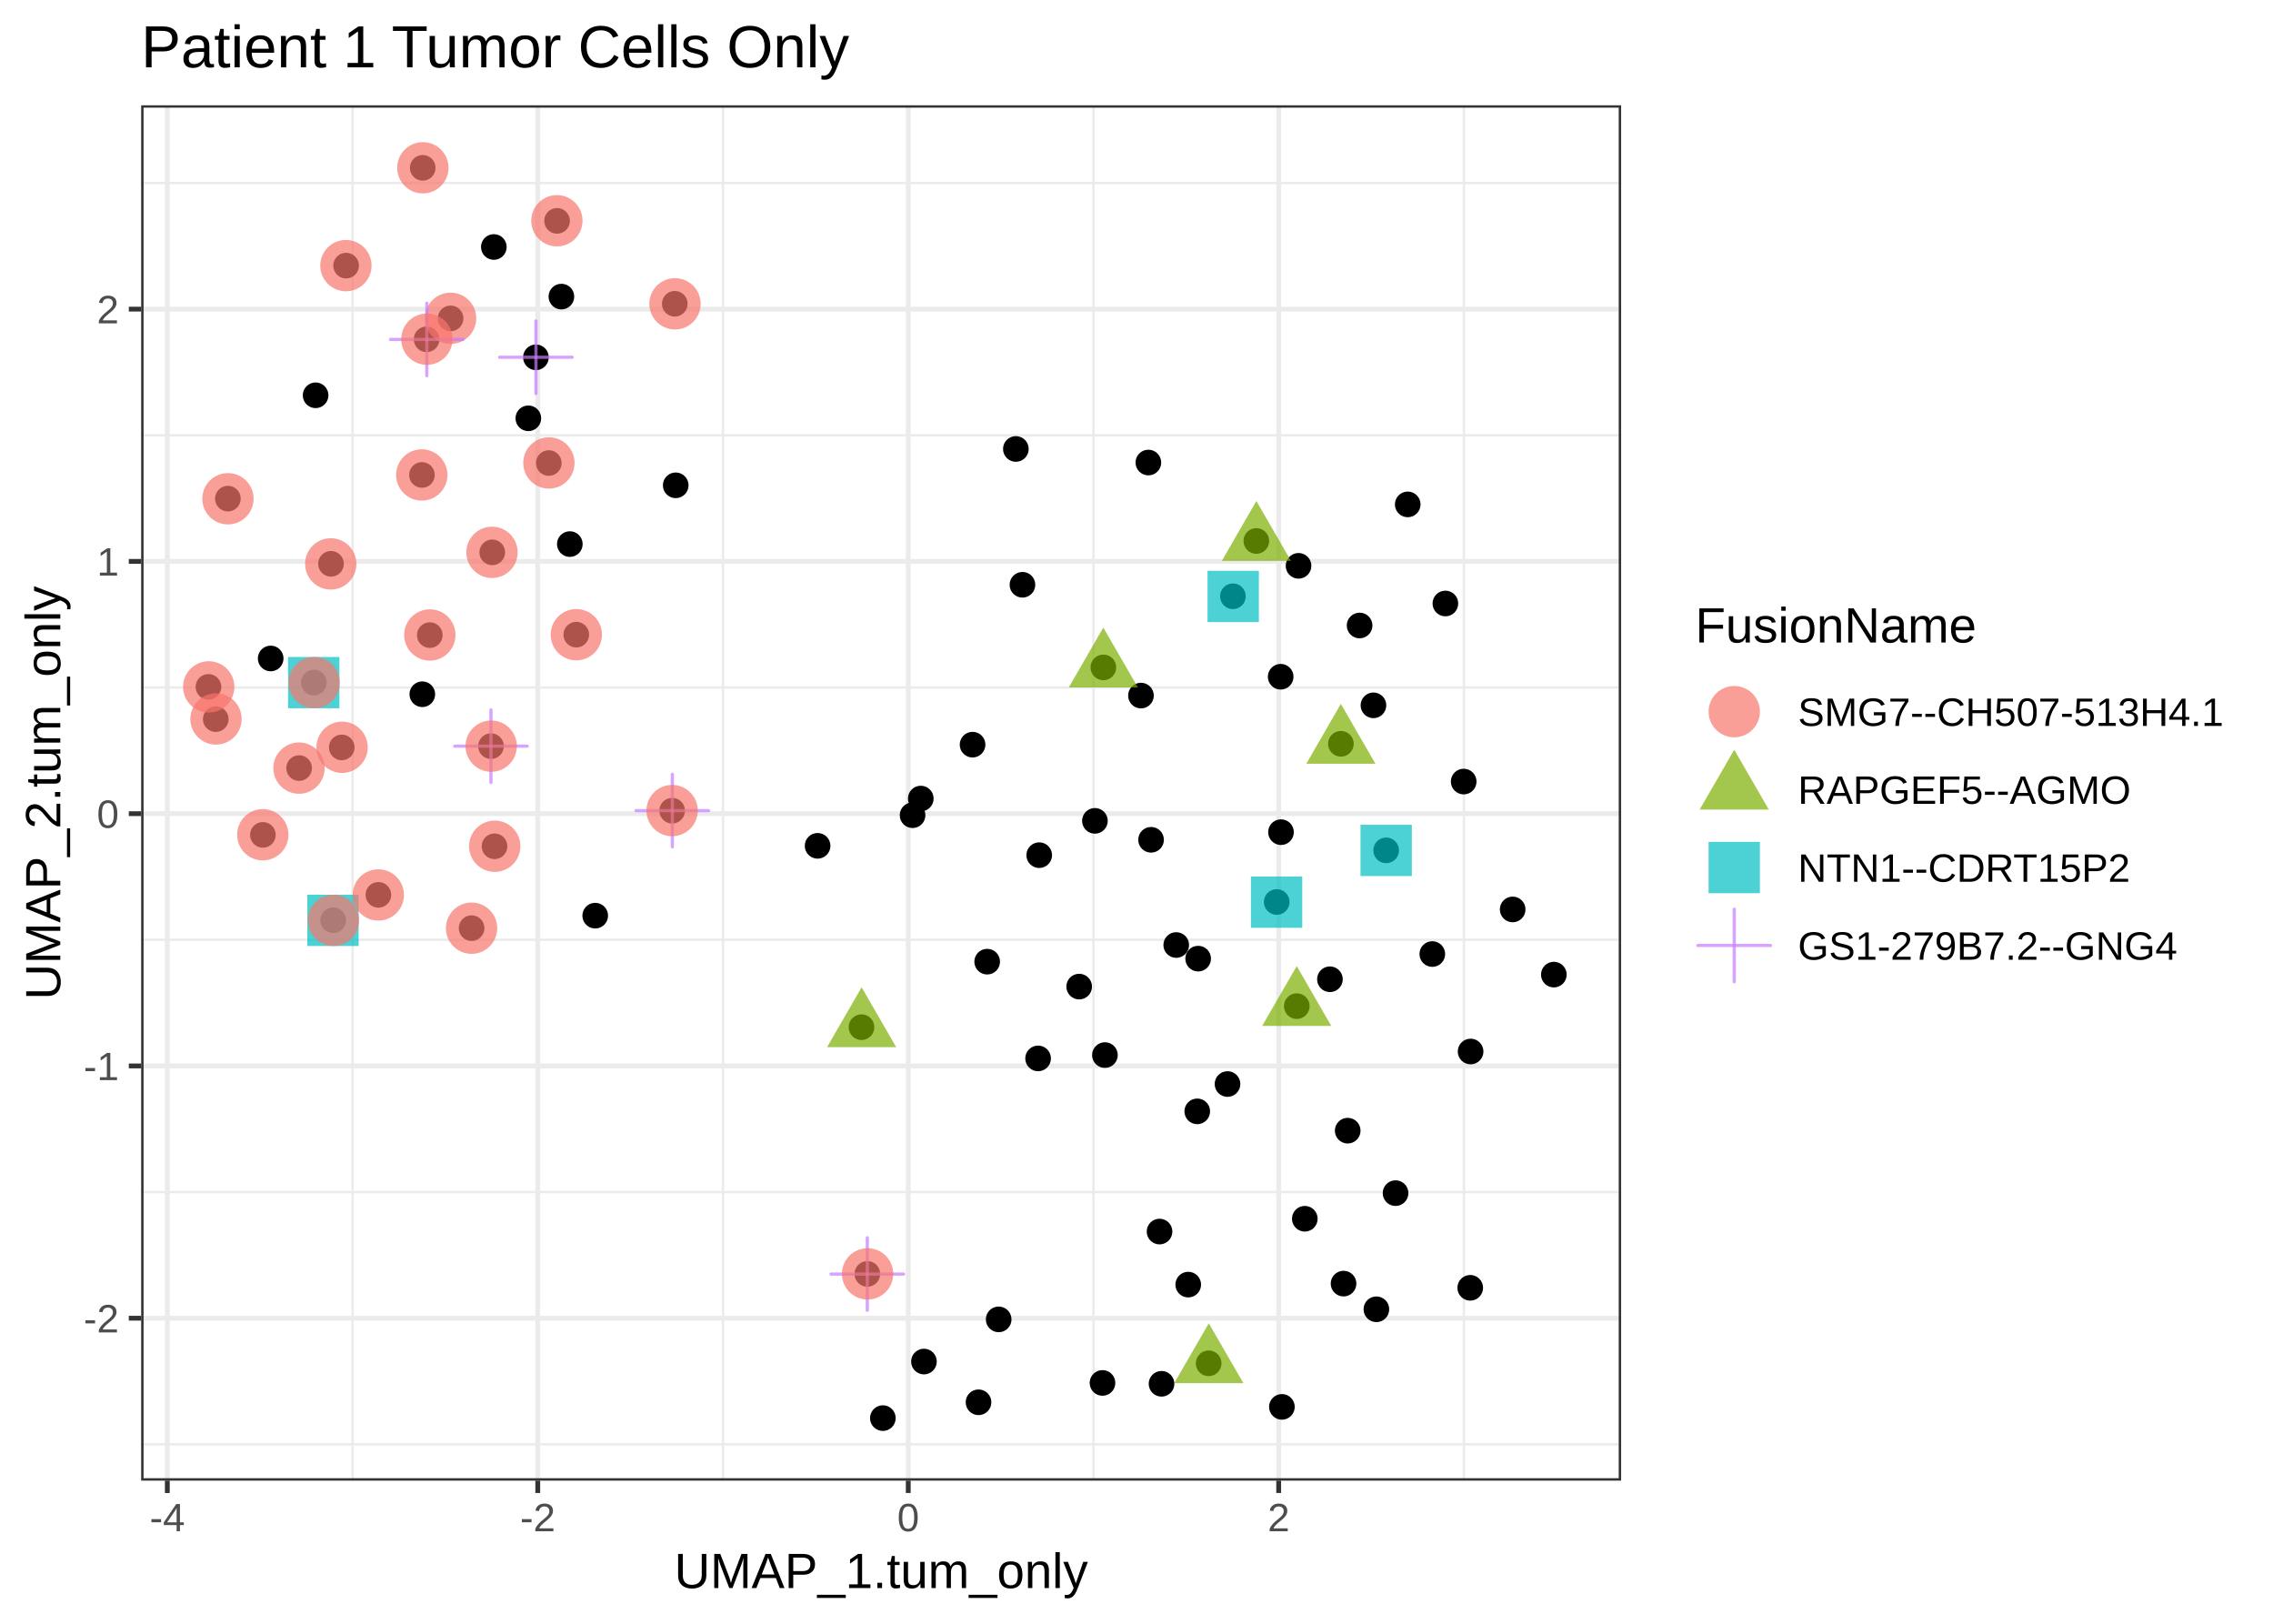
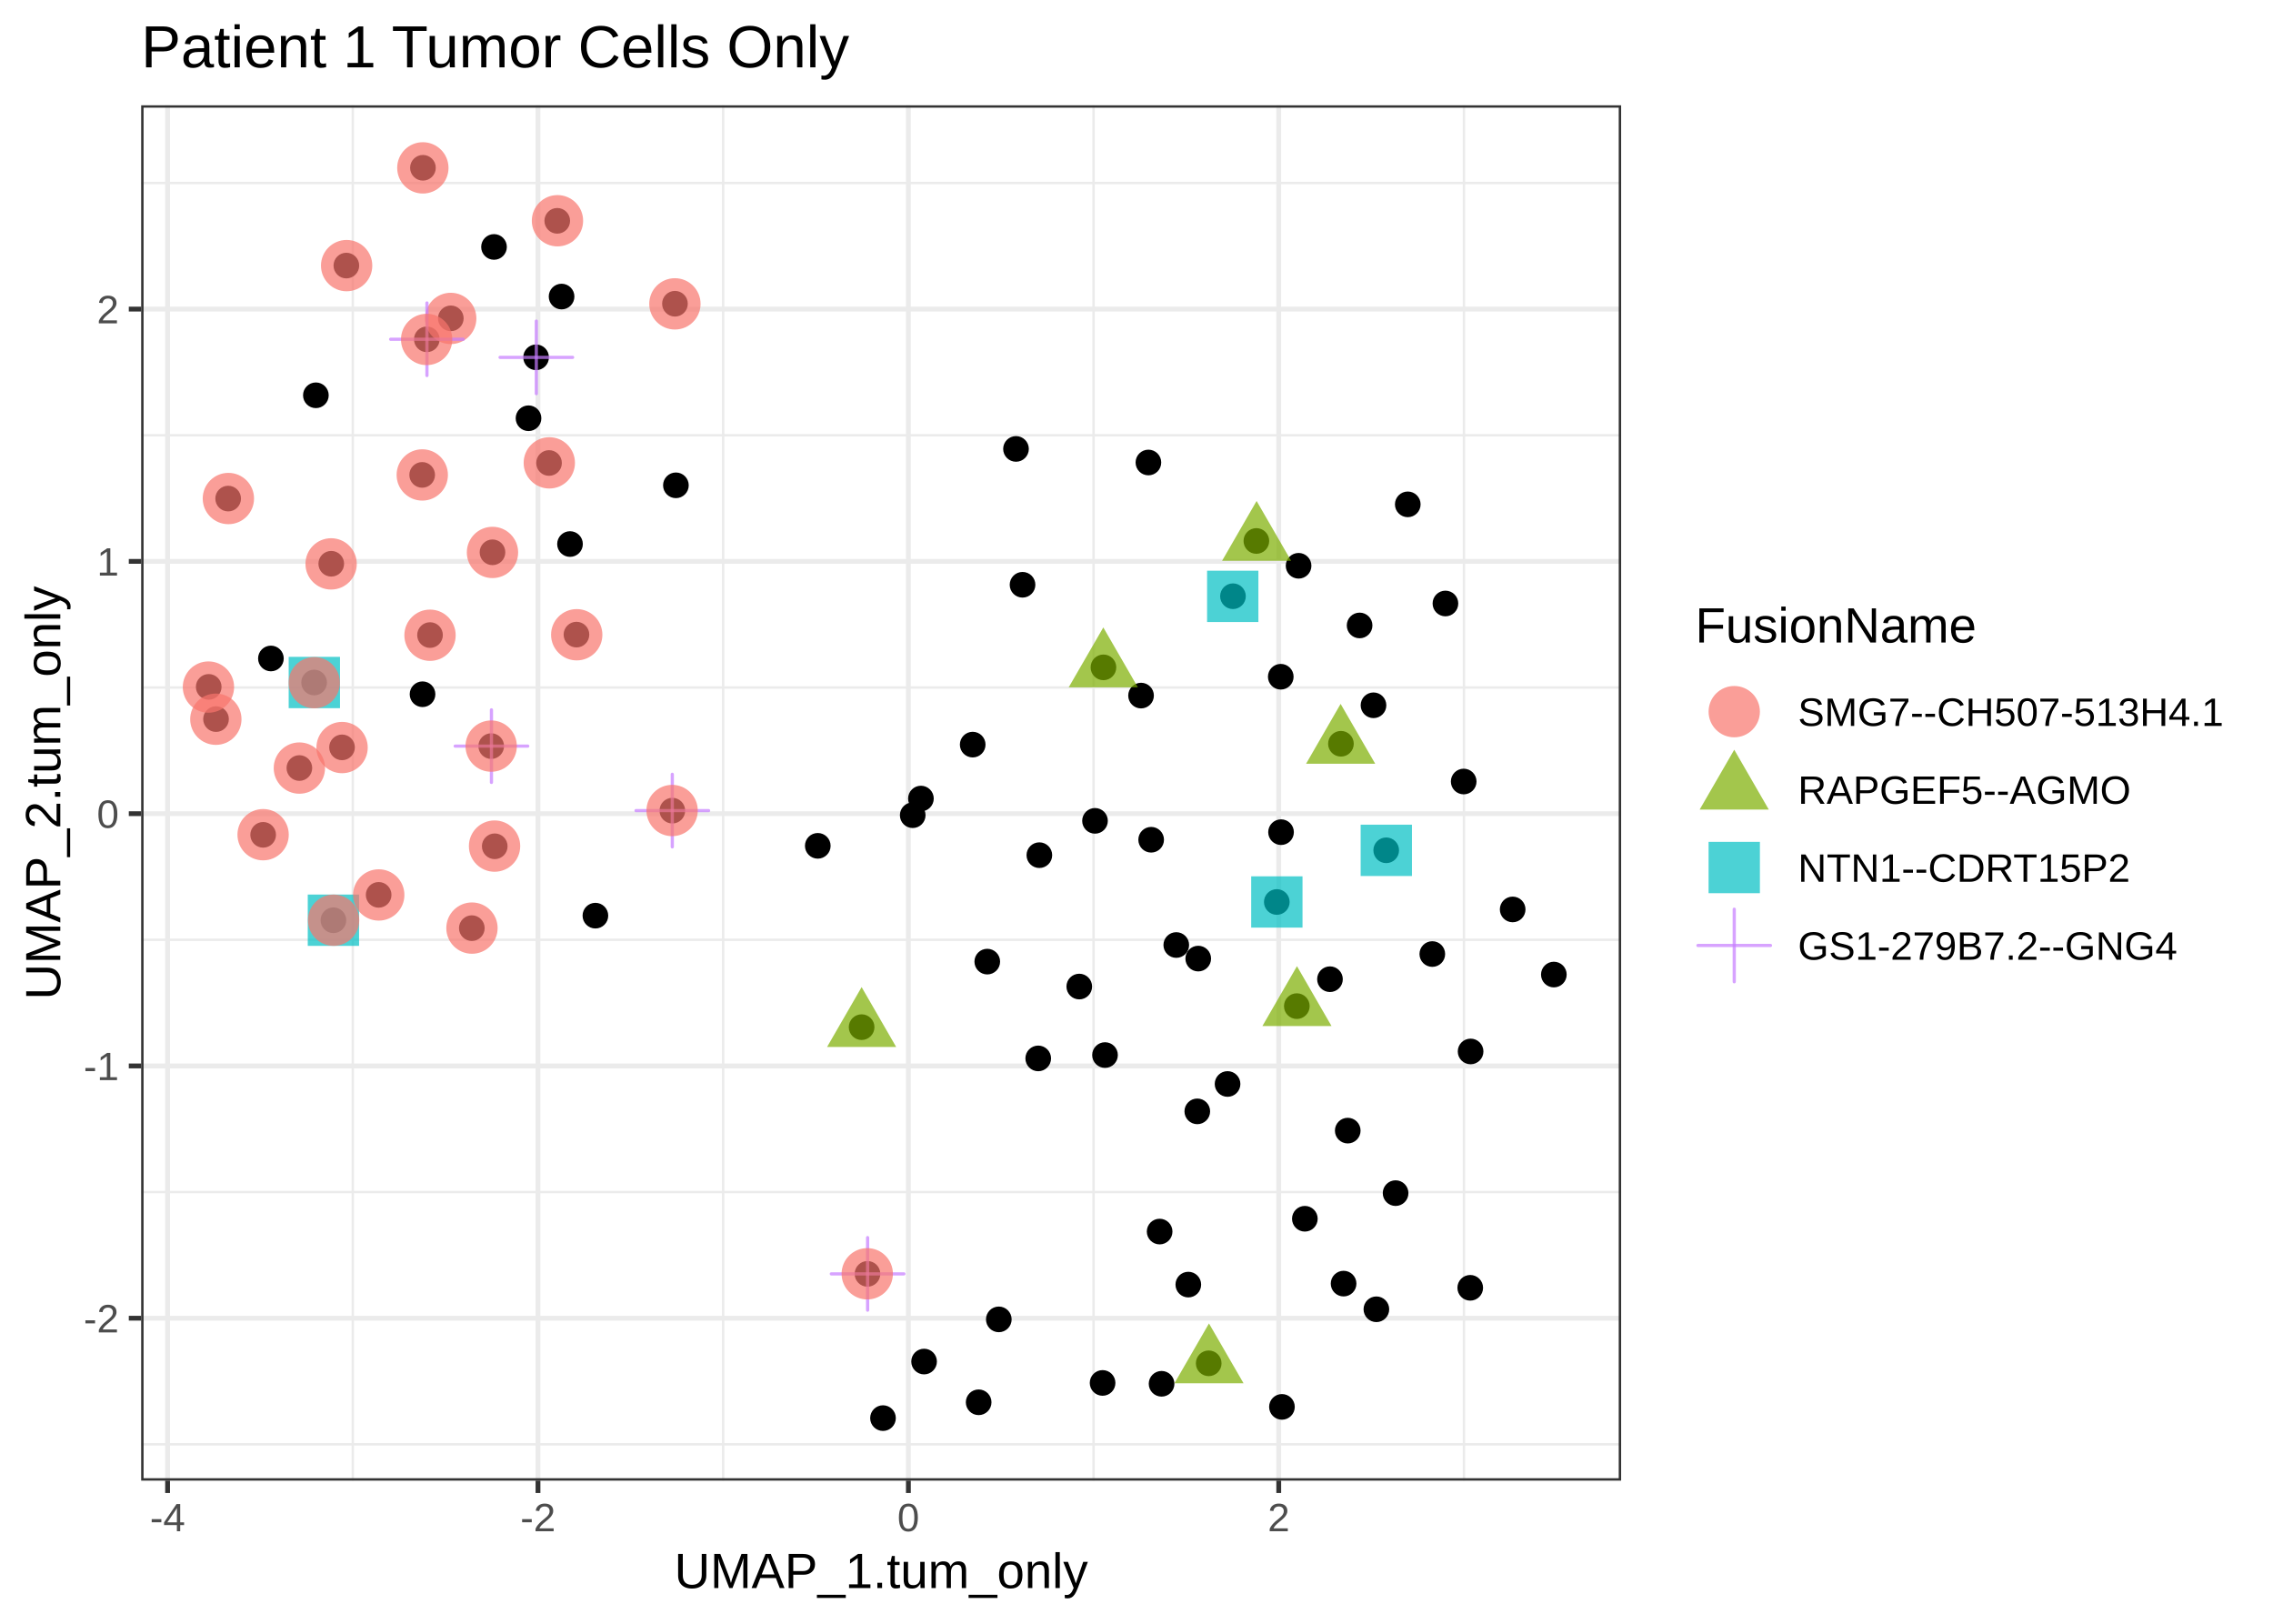
<svg xmlns="http://www.w3.org/2000/svg" class="svglite" width="504.00pt" height="360.00pt" viewBox="0 0 504.00 360.00">
  <defs>
    <style type="text/css">
    .svglite line, .svglite polyline, .svglite polygon, .svglite path, .svglite rect, .svglite circle {
      fill: none;
      stroke: #000000;
      stroke-linecap: round;
      stroke-linejoin: round;
      stroke-miterlimit: 10.00;
    }
    .svglite text {
      white-space: pre;
    }
  </style>
  </defs>
  <rect width="100%" height="100%" style="stroke: none; fill: #FFFFFF;" />
  <defs>
    <clipPath id="cpMC4wMHw1MDQuMDB8MC4wMHwzNjAuMDA=">
      <rect x="0.00" y="0.00" width="504.00" height="360.00" />
    </clipPath>
  </defs>
  <g clip-path="url(#cpMC4wMHw1MDQuMDB8MC4wMHwzNjAuMDA=)">
    <rect x="0.00" y="0.00" width="504.00" height="360.00" style="stroke-width: 1.07; stroke: #FFFFFF; fill: #FFFFFF;" />
  </g>
  <defs>
    <clipPath id="cpMzEuMzB8MzU5LjQ2fDIzLjM0fDMyOC4yNw==">
      <rect x="31.30" y="23.34" width="328.16" height="304.93" />
    </clipPath>
  </defs>
  <g clip-path="url(#cpMzEuMzB8MzU5LjQ2fDIzLjM0fDMyOC4yNw==)">
    <rect x="31.30" y="23.34" width="328.16" height="304.93" style="stroke-width: 1.07; stroke: none; fill: #FFFFFF;" />
    <polyline points="31.30,320.22 359.46,320.22 " style="stroke-width: 0.53; stroke: #EBEBEB; stroke-linecap: butt;" />
    <polyline points="31.30,264.29 359.46,264.29 " style="stroke-width: 0.53; stroke: #EBEBEB; stroke-linecap: butt;" />
    <polyline points="31.30,208.36 359.46,208.36 " style="stroke-width: 0.53; stroke: #EBEBEB; stroke-linecap: butt;" />
    <polyline points="31.30,152.43 359.46,152.43 " style="stroke-width: 0.53; stroke: #EBEBEB; stroke-linecap: butt;" />
-     <polyline points="31.30,96.51 359.46,96.51 " style="stroke-width: 0.53; stroke: #EBEBEB; stroke-linecap: butt;" />
-     <polyline points="31.30,40.58 359.46,40.58 " style="stroke-width: 0.53; stroke: #EBEBEB; stroke-linecap: butt;" />
-     <polyline points="78.17,328.27 78.17,23.34 " style="stroke-width: 0.53; stroke: #EBEBEB; stroke-linecap: butt;" />
-     <polyline points="160.32,328.27 160.32,23.34 " style="stroke-width: 0.53; stroke: #EBEBEB; stroke-linecap: butt;" />
-     <polyline points="242.46,328.27 242.46,23.34 " style="stroke-width: 0.53; stroke: #EBEBEB; stroke-linecap: butt;" />
-     <polyline points="324.60,328.27 324.60,23.34 " style="stroke-width: 0.53; stroke: #EBEBEB; stroke-linecap: butt;" />
+     <polyline points="31.30,96.50 359.46,96.50 " style="stroke-width: 0.53; stroke: #EBEBEB; stroke-linecap: butt;" />
+     <polyline points="31.30,40.57 359.46,40.57 " style="stroke-width: 0.53; stroke: #EBEBEB; stroke-linecap: butt;" />
+     <polyline points="78.22,328.27 78.22,23.34 " style="stroke-width: 0.53; stroke: #EBEBEB; stroke-linecap: butt;" />
+     <polyline points="160.35,328.27 160.35,23.34 " style="stroke-width: 0.53; stroke: #EBEBEB; stroke-linecap: butt;" />
+     <polyline points="242.48,328.27 242.48,23.34 " style="stroke-width: 0.53; stroke: #EBEBEB; stroke-linecap: butt;" />
+     <polyline points="324.61,328.27 324.61,23.34 " style="stroke-width: 0.53; stroke: #EBEBEB; stroke-linecap: butt;" />
    <polyline points="31.30,292.26 359.46,292.26 " style="stroke-width: 1.07; stroke: #EBEBEB; stroke-linecap: butt;" />
    <polyline points="31.30,236.33 359.46,236.33 " style="stroke-width: 1.07; stroke: #EBEBEB; stroke-linecap: butt;" />
    <polyline points="31.30,180.40 359.46,180.40 " style="stroke-width: 1.07; stroke: #EBEBEB; stroke-linecap: butt;" />
-     <polyline points="31.30,124.47 359.46,124.47 " style="stroke-width: 1.07; stroke: #EBEBEB; stroke-linecap: butt;" />
-     <polyline points="31.30,68.54 359.46,68.54 " style="stroke-width: 1.07; stroke: #EBEBEB; stroke-linecap: butt;" />
-     <polyline points="37.10,328.27 37.10,23.34 " style="stroke-width: 1.07; stroke: #EBEBEB; stroke-linecap: butt;" />
-     <polyline points="119.24,328.27 119.24,23.34 " style="stroke-width: 1.07; stroke: #EBEBEB; stroke-linecap: butt;" />
-     <polyline points="201.39,328.27 201.39,23.34 " style="stroke-width: 1.07; stroke: #EBEBEB; stroke-linecap: butt;" />
-     <polyline points="283.53,328.27 283.53,23.34 " style="stroke-width: 1.07; stroke: #EBEBEB; stroke-linecap: butt;" />
-     <circle cx="60.02" cy="145.99" r="2.49" style="stroke-width: 0.71; fill: #000000;" />
-     <circle cx="75.78" cy="165.71" r="2.49" style="stroke-width: 0.71; fill: #000000;" />
-     <circle cx="344.54" cy="216.08" r="2.49" style="stroke-width: 0.71; fill: #000000;" />
-     <circle cx="195.76" cy="314.41" r="2.49" style="stroke-width: 0.71; fill: #000000;" />
-     <circle cx="324.55" cy="173.28" r="2.49" style="stroke-width: 0.71; fill: #000000;" />
-     <circle cx="108.87" cy="165.43" r="2.49" style="stroke-width: 0.71; fill: #000000;" />
-     <circle cx="118.83" cy="79.22" r="2.49" style="stroke-width: 0.71; fill: #000000;" />
-     <circle cx="257.11" cy="273.05" r="2.49" style="stroke-width: 0.71; fill: #000000;" />
-     <circle cx="204.87" cy="301.87" r="2.49" style="stroke-width: 0.71; fill: #000000;" />
-     <circle cx="230.43" cy="189.60" r="2.49" style="stroke-width: 0.71; fill: #000000;" />
-     <circle cx="99.91" cy="70.59" r="2.49" style="stroke-width: 0.71; fill: #000000;" />
-     <circle cx="287.93" cy="125.45" r="2.49" style="stroke-width: 0.71; fill: #000000;" />
-     <circle cx="124.48" cy="65.76" r="2.49" style="stroke-width: 0.71; fill: #000000;" />
-     <circle cx="131.98" cy="203.01" r="2.49" style="stroke-width: 0.71; fill: #000000;" />
-     <circle cx="149.04" cy="179.74" r="2.49" style="stroke-width: 0.71; fill: #000000;" />
-     <circle cx="47.84" cy="159.44" r="2.49" style="stroke-width: 0.71; fill: #000000;" />
-     <circle cx="320.49" cy="133.80" r="2.49" style="stroke-width: 0.71; fill: #000000;" />
-     <circle cx="268.00" cy="302.26" r="2.49" style="stroke-width: 0.71; fill: #000000;" />
-     <circle cx="284.04" cy="184.50" r="2.49" style="stroke-width: 0.71; fill: #000000;" />
+     <polyline points="31.30,124.46 359.46,124.46 " style="stroke-width: 1.07; stroke: #EBEBEB; stroke-linecap: butt;" />
+     <polyline points="31.30,68.53 359.46,68.53 " style="stroke-width: 1.07; stroke: #EBEBEB; stroke-linecap: butt;" />
+     <polyline points="37.16,328.27 37.16,23.34 " style="stroke-width: 1.07; stroke: #EBEBEB; stroke-linecap: butt;" />
+     <polyline points="119.29,328.27 119.29,23.34 " style="stroke-width: 1.07; stroke: #EBEBEB; stroke-linecap: butt;" />
+     <polyline points="201.42,328.27 201.42,23.34 " style="stroke-width: 1.07; stroke: #EBEBEB; stroke-linecap: butt;" />
+     <polyline points="283.54,328.27 283.54,23.34 " style="stroke-width: 1.07; stroke: #EBEBEB; stroke-linecap: butt;" />
+     <circle cx="60.07" cy="145.99" r="2.49" style="stroke-width: 0.71; fill: #000000;" />
+     <circle cx="75.84" cy="165.70" r="2.49" style="stroke-width: 0.71; fill: #000000;" />
+     <circle cx="344.54" cy="216.07" r="2.49" style="stroke-width: 0.71; fill: #000000;" />
+     <circle cx="195.79" cy="314.41" r="2.49" style="stroke-width: 0.71; fill: #000000;" />
+     <circle cx="324.55" cy="173.27" r="2.49" style="stroke-width: 0.71; fill: #000000;" />
+     <circle cx="108.92" cy="165.42" r="2.49" style="stroke-width: 0.71; fill: #000000;" />
+     <circle cx="118.87" cy="79.22" r="2.49" style="stroke-width: 0.71; fill: #000000;" />
+     <circle cx="257.13" cy="273.05" r="2.49" style="stroke-width: 0.71; fill: #000000;" />
+     <circle cx="204.90" cy="301.87" r="2.49" style="stroke-width: 0.71; fill: #000000;" />
+     <circle cx="230.46" cy="189.60" r="2.49" style="stroke-width: 0.71; fill: #000000;" />
+     <circle cx="99.96" cy="70.58" r="2.49" style="stroke-width: 0.71; fill: #000000;" />
+     <circle cx="287.94" cy="125.44" r="2.49" style="stroke-width: 0.71; fill: #000000;" />
+     <circle cx="124.52" cy="65.75" r="2.49" style="stroke-width: 0.71; fill: #000000;" />
+     <circle cx="132.02" cy="203.01" r="2.49" style="stroke-width: 0.71; fill: #000000;" />
+     <circle cx="149.08" cy="179.73" r="2.49" style="stroke-width: 0.71; fill: #000000;" />
+     <circle cx="47.90" cy="159.43" r="2.49" style="stroke-width: 0.71; fill: #000000;" />
+     <circle cx="320.50" cy="133.80" r="2.49" style="stroke-width: 0.71; fill: #000000;" />
+     <circle cx="268.01" cy="302.26" r="2.49" style="stroke-width: 0.71; fill: #000000;" />
+     <circle cx="284.05" cy="184.50" r="2.49" style="stroke-width: 0.71; fill: #000000;" />
    <circle cx="317.59" cy="211.52" r="2.49" style="stroke-width: 0.71; fill: #000000;" />
-     <circle cx="278.57" cy="119.94" r="2.49" style="stroke-width: 0.71; fill: #000000;" />
-     <circle cx="46.22" cy="152.29" r="2.49" style="stroke-width: 0.71; fill: #000000;" />
-     <circle cx="104.57" cy="205.78" r="2.49" style="stroke-width: 0.71; fill: #000000;" />
-     <circle cx="312.14" cy="111.83" r="2.49" style="stroke-width: 0.71; fill: #000000;" />
-     <circle cx="257.55" cy="306.80" r="2.49" style="stroke-width: 0.71; fill: #000000;" />
-     <circle cx="191.02" cy="227.74" r="2.49" style="stroke-width: 0.71; fill: #000000;" />
-     <circle cx="216.97" cy="310.90" r="2.49" style="stroke-width: 0.71; fill: #000000;" />
-     <circle cx="66.32" cy="170.29" r="2.49" style="stroke-width: 0.71; fill: #000000;" />
-     <circle cx="252.99" cy="154.22" r="2.49" style="stroke-width: 0.71; fill: #000000;" />
-     <circle cx="297.32" cy="164.91" r="2.49" style="stroke-width: 0.71; fill: #000000;" />
-     <circle cx="202.35" cy="180.74" r="2.49" style="stroke-width: 0.71; fill: #000000;" />
+     <circle cx="278.58" cy="119.94" r="2.49" style="stroke-width: 0.71; fill: #000000;" />
+     <circle cx="46.28" cy="152.29" r="2.49" style="stroke-width: 0.71; fill: #000000;" />
+     <circle cx="104.62" cy="205.78" r="2.49" style="stroke-width: 0.71; fill: #000000;" />
+     <circle cx="312.15" cy="111.82" r="2.49" style="stroke-width: 0.71; fill: #000000;" />
+     <circle cx="257.56" cy="306.80" r="2.49" style="stroke-width: 0.71; fill: #000000;" />
+     <circle cx="191.05" cy="227.73" r="2.49" style="stroke-width: 0.71; fill: #000000;" />
+     <circle cx="217.00" cy="310.90" r="2.49" style="stroke-width: 0.71; fill: #000000;" />
+     <circle cx="66.38" cy="170.28" r="2.49" style="stroke-width: 0.71; fill: #000000;" />
+     <circle cx="253.01" cy="154.22" r="2.49" style="stroke-width: 0.71; fill: #000000;" />
+     <circle cx="297.33" cy="164.90" r="2.49" style="stroke-width: 0.71; fill: #000000;" />
+     <circle cx="202.38" cy="180.74" r="2.49" style="stroke-width: 0.71; fill: #000000;" />
    <circle cx="326.00" cy="285.52" r="2.49" style="stroke-width: 0.71; fill: #000000;" />
-     <circle cx="225.25" cy="99.54" r="2.49" style="stroke-width: 0.71; fill: #000000;" />
-     <circle cx="294.89" cy="217.11" r="2.49" style="stroke-width: 0.71; fill: #000000;" />
-     <circle cx="181.29" cy="187.53" r="2.49" style="stroke-width: 0.71; fill: #000000;" />
-     <circle cx="149.62" cy="67.35" r="2.49" style="stroke-width: 0.71; fill: #000000;" />
-     <circle cx="221.44" cy="292.52" r="2.49" style="stroke-width: 0.71; fill: #000000;" />
-     <circle cx="263.47" cy="284.81" r="2.49" style="stroke-width: 0.71; fill: #000000;" />
-     <circle cx="121.69" cy="102.66" r="2.49" style="stroke-width: 0.71; fill: #000000;" />
+     <circle cx="225.28" cy="99.53" r="2.49" style="stroke-width: 0.71; fill: #000000;" />
+     <circle cx="294.90" cy="217.10" r="2.49" style="stroke-width: 0.71; fill: #000000;" />
+     <circle cx="181.33" cy="187.53" r="2.49" style="stroke-width: 0.71; fill: #000000;" />
+     <circle cx="149.66" cy="67.34" r="2.49" style="stroke-width: 0.71; fill: #000000;" />
+     <circle cx="221.47" cy="292.52" r="2.49" style="stroke-width: 0.71; fill: #000000;" />
+     <circle cx="263.49" cy="284.81" r="2.49" style="stroke-width: 0.71; fill: #000000;" />
+     <circle cx="121.74" cy="102.65" r="2.49" style="stroke-width: 0.71; fill: #000000;" />
    <circle cx="335.41" cy="201.63" r="2.49" style="stroke-width: 0.71; fill: #000000;" />
-     <circle cx="93.64" cy="153.92" r="2.49" style="stroke-width: 0.71; fill: #000000;" />
-     <circle cx="244.65" cy="147.97" r="2.49" style="stroke-width: 0.71; fill: #000000;" />
-     <circle cx="245.00" cy="233.92" r="2.49" style="stroke-width: 0.71; fill: #000000;" />
-     <circle cx="94.59" cy="75.23" r="2.49" style="stroke-width: 0.71; fill: #000000;" />
-     <circle cx="123.52" cy="48.97" r="2.49" style="stroke-width: 0.71; fill: #000000;" />
-     <circle cx="73.88" cy="204.03" r="2.49" style="stroke-width: 0.71; fill: #000000;" />
-     <circle cx="109.65" cy="187.63" r="2.49" style="stroke-width: 0.71; fill: #000000;" />
-     <circle cx="307.36" cy="188.53" r="2.49" style="stroke-width: 0.71; fill: #000000;" />
-     <circle cx="304.54" cy="156.38" r="2.49" style="stroke-width: 0.71; fill: #000000;" />
-     <circle cx="265.67" cy="212.54" r="2.49" style="stroke-width: 0.71; fill: #000000;" />
-     <circle cx="260.81" cy="209.52" r="2.49" style="stroke-width: 0.71; fill: #000000;" />
-     <circle cx="127.78" cy="140.71" r="2.49" style="stroke-width: 0.71; fill: #000000;" />
-     <circle cx="309.44" cy="264.53" r="2.49" style="stroke-width: 0.71; fill: #000000;" />
-     <circle cx="93.56" cy="105.30" r="2.49" style="stroke-width: 0.71; fill: #000000;" />
-     <circle cx="226.71" cy="129.65" r="2.49" style="stroke-width: 0.71; fill: #000000;" />
-     <circle cx="109.50" cy="54.76" r="2.49" style="stroke-width: 0.71; fill: #000000;" />
-     <circle cx="149.83" cy="107.60" r="2.49" style="stroke-width: 0.71; fill: #000000;" />
-     <circle cx="287.54" cy="223.07" r="2.49" style="stroke-width: 0.71; fill: #000000;" />
-     <circle cx="76.74" cy="58.89" r="2.49" style="stroke-width: 0.71; fill: #000000;" />
-     <circle cx="289.32" cy="270.21" r="2.49" style="stroke-width: 0.71; fill: #000000;" />
-     <circle cx="255.23" cy="186.19" r="2.49" style="stroke-width: 0.71; fill: #000000;" />
-     <circle cx="272.18" cy="240.34" r="2.49" style="stroke-width: 0.71; fill: #000000;" />
-     <circle cx="298.83" cy="250.68" r="2.49" style="stroke-width: 0.71; fill: #000000;" />
-     <circle cx="265.47" cy="246.40" r="2.49" style="stroke-width: 0.71; fill: #000000;" />
-     <circle cx="109.15" cy="122.46" r="2.49" style="stroke-width: 0.71; fill: #000000;" />
-     <circle cx="297.91" cy="284.59" r="2.49" style="stroke-width: 0.71; fill: #000000;" />
-     <circle cx="73.39" cy="125.00" r="2.49" style="stroke-width: 0.71; fill: #000000;" />
-     <circle cx="239.29" cy="218.74" r="2.49" style="stroke-width: 0.71; fill: #000000;" />
-     <circle cx="301.47" cy="138.68" r="2.49" style="stroke-width: 0.71; fill: #000000;" />
-     <circle cx="117.15" cy="92.74" r="2.49" style="stroke-width: 0.71; fill: #000000;" />
-     <circle cx="218.89" cy="213.21" r="2.49" style="stroke-width: 0.71; fill: #000000;" />
-     <circle cx="69.98" cy="87.64" r="2.49" style="stroke-width: 0.71; fill: #000000;" />
-     <circle cx="58.29" cy="185.10" r="2.49" style="stroke-width: 0.71; fill: #000000;" />
-     <circle cx="95.30" cy="140.81" r="2.49" style="stroke-width: 0.71; fill: #000000;" />
-     <circle cx="50.53" cy="110.55" r="2.49" style="stroke-width: 0.71; fill: #000000;" />
-     <circle cx="242.78" cy="181.99" r="2.49" style="stroke-width: 0.71; fill: #000000;" />
-     <circle cx="230.18" cy="234.66" r="2.49" style="stroke-width: 0.71; fill: #000000;" />
-     <circle cx="204.17" cy="177.05" r="2.49" style="stroke-width: 0.71; fill: #000000;" />
-     <circle cx="83.90" cy="198.40" r="2.49" style="stroke-width: 0.71; fill: #000000;" />
-     <circle cx="126.35" cy="120.63" r="2.49" style="stroke-width: 0.71; fill: #000000;" />
-     <circle cx="273.38" cy="132.20" r="2.49" style="stroke-width: 0.71; fill: #000000;" />
-     <circle cx="254.63" cy="102.55" r="2.49" style="stroke-width: 0.71; fill: #000000;" />
-     <circle cx="326.08" cy="233.13" r="2.49" style="stroke-width: 0.71; fill: #000000;" />
-     <circle cx="284.24" cy="311.92" r="2.49" style="stroke-width: 0.71; fill: #000000;" />
-     <circle cx="283.09" cy="199.98" r="2.49" style="stroke-width: 0.71; fill: #000000;" />
-     <circle cx="93.73" cy="37.21" r="2.49" style="stroke-width: 0.71; fill: #000000;" />
+     <circle cx="93.69" cy="153.92" r="2.49" style="stroke-width: 0.71; fill: #000000;" />
+     <circle cx="244.67" cy="147.96" r="2.49" style="stroke-width: 0.71; fill: #000000;" />
+     <circle cx="245.02" cy="233.92" r="2.49" style="stroke-width: 0.71; fill: #000000;" />
+     <circle cx="94.64" cy="75.23" r="2.49" style="stroke-width: 0.71; fill: #000000;" />
+     <circle cx="123.56" cy="48.96" r="2.49" style="stroke-width: 0.71; fill: #000000;" />
+     <circle cx="73.93" cy="204.03" r="2.49" style="stroke-width: 0.71; fill: #000000;" />
+     <circle cx="109.70" cy="187.63" r="2.49" style="stroke-width: 0.71; fill: #000000;" />
+     <circle cx="307.37" cy="188.52" r="2.49" style="stroke-width: 0.71; fill: #000000;" />
+     <circle cx="304.55" cy="156.37" r="2.49" style="stroke-width: 0.71; fill: #000000;" />
+     <circle cx="265.69" cy="212.53" r="2.49" style="stroke-width: 0.71; fill: #000000;" />
+     <circle cx="260.82" cy="209.52" r="2.49" style="stroke-width: 0.71; fill: #000000;" />
+     <circle cx="127.82" cy="140.70" r="2.49" style="stroke-width: 0.71; fill: #000000;" />
+     <circle cx="309.45" cy="264.53" r="2.49" style="stroke-width: 0.71; fill: #000000;" />
+     <circle cx="93.61" cy="105.29" r="2.49" style="stroke-width: 0.71; fill: #000000;" />
+     <circle cx="226.73" cy="129.65" r="2.49" style="stroke-width: 0.71; fill: #000000;" />
+     <circle cx="109.54" cy="54.75" r="2.49" style="stroke-width: 0.71; fill: #000000;" />
+     <circle cx="149.87" cy="107.60" r="2.49" style="stroke-width: 0.71; fill: #000000;" />
+     <circle cx="287.55" cy="223.07" r="2.49" style="stroke-width: 0.71; fill: #000000;" />
+     <circle cx="76.80" cy="58.88" r="2.49" style="stroke-width: 0.71; fill: #000000;" />
+     <circle cx="289.33" cy="270.21" r="2.49" style="stroke-width: 0.71; fill: #000000;" />
+     <circle cx="255.25" cy="186.18" r="2.49" style="stroke-width: 0.71; fill: #000000;" />
+     <circle cx="272.19" cy="240.33" r="2.49" style="stroke-width: 0.71; fill: #000000;" />
+     <circle cx="298.84" cy="250.67" r="2.49" style="stroke-width: 0.71; fill: #000000;" />
+     <circle cx="265.48" cy="246.40" r="2.49" style="stroke-width: 0.71; fill: #000000;" />
+     <circle cx="109.20" cy="122.45" r="2.49" style="stroke-width: 0.71; fill: #000000;" />
+     <circle cx="297.92" cy="284.59" r="2.49" style="stroke-width: 0.71; fill: #000000;" />
+     <circle cx="73.45" cy="124.99" r="2.49" style="stroke-width: 0.71; fill: #000000;" />
+     <circle cx="239.31" cy="218.73" r="2.49" style="stroke-width: 0.71; fill: #000000;" />
+     <circle cx="301.47" cy="138.67" r="2.49" style="stroke-width: 0.71; fill: #000000;" />
+     <circle cx="117.19" cy="92.73" r="2.49" style="stroke-width: 0.71; fill: #000000;" />
+     <circle cx="218.91" cy="213.20" r="2.49" style="stroke-width: 0.71; fill: #000000;" />
+     <circle cx="70.04" cy="87.64" r="2.49" style="stroke-width: 0.71; fill: #000000;" />
+     <circle cx="58.35" cy="185.09" r="2.49" style="stroke-width: 0.71; fill: #000000;" />
+     <circle cx="95.35" cy="140.80" r="2.49" style="stroke-width: 0.71; fill: #000000;" />
+     <circle cx="50.59" cy="110.54" r="2.49" style="stroke-width: 0.71; fill: #000000;" />
+     <circle cx="242.80" cy="181.99" r="2.49" style="stroke-width: 0.71; fill: #000000;" />
+     <circle cx="230.21" cy="234.66" r="2.49" style="stroke-width: 0.71; fill: #000000;" />
+     <circle cx="204.20" cy="177.05" r="2.49" style="stroke-width: 0.71; fill: #000000;" />
+     <circle cx="83.96" cy="198.40" r="2.49" style="stroke-width: 0.71; fill: #000000;" />
+     <circle cx="126.39" cy="120.62" r="2.49" style="stroke-width: 0.71; fill: #000000;" />
+     <circle cx="273.39" cy="132.19" r="2.49" style="stroke-width: 0.71; fill: #000000;" />
+     <circle cx="254.64" cy="102.54" r="2.49" style="stroke-width: 0.71; fill: #000000;" />
+     <circle cx="326.08" cy="233.12" r="2.49" style="stroke-width: 0.71; fill: #000000;" />
+     <circle cx="284.25" cy="311.92" r="2.49" style="stroke-width: 0.71; fill: #000000;" />
+     <circle cx="283.11" cy="199.98" r="2.49" style="stroke-width: 0.71; fill: #000000;" />
+     <circle cx="93.78" cy="37.20" r="2.49" style="stroke-width: 0.71; fill: #000000;" />
    <circle cx="305.19" cy="290.28" r="2.49" style="stroke-width: 0.71; fill: #000000;" />
-     <circle cx="69.59" cy="151.33" r="2.49" style="stroke-width: 0.71; fill: #000000;" />
-     <circle cx="215.65" cy="165.10" r="2.49" style="stroke-width: 0.71; fill: #000000;" />
-     <circle cx="244.46" cy="306.61" r="2.49" style="stroke-width: 0.71; fill: #000000;" />
-     <circle cx="192.32" cy="282.44" r="2.49" style="stroke-width: 0.71; fill: #000000;" />
-     <circle cx="283.97" cy="150.04" r="2.49" style="stroke-width: 0.71; fill: #000000;" />
-     <circle cx="75.85" cy="165.68" r="5.69" style="stroke-width: 0.71; stroke: none; fill: #F8766D; fill-opacity: 0.70;" />
-     <line x1="100.81" y1="165.43" x2="116.90" y2="165.43" style="stroke-width: 0.71; stroke: #C77CFF; stroke-opacity: 0.70;" />
-     <line x1="108.86" y1="173.47" x2="108.86" y2="157.38" style="stroke-width: 0.71; stroke: #C77CFF; stroke-opacity: 0.70;" />
-     <circle cx="108.91" cy="165.43" r="5.69" style="stroke-width: 0.71; stroke: none; fill: #F8766D; fill-opacity: 0.70;" />
-     <line x1="110.79" y1="79.21" x2="126.88" y2="79.21" style="stroke-width: 0.71; stroke: #C77CFF; stroke-opacity: 0.70;" />
-     <line x1="118.84" y1="87.25" x2="118.84" y2="71.16" style="stroke-width: 0.71; stroke: #C77CFF; stroke-opacity: 0.70;" />
-     <circle cx="99.91" cy="70.57" r="5.69" style="stroke-width: 0.71; stroke: none; fill: #F8766D; fill-opacity: 0.70;" />
-     <line x1="141.03" y1="179.73" x2="157.12" y2="179.73" style="stroke-width: 0.71; stroke: #C77CFF; stroke-opacity: 0.70;" />
-     <line x1="149.08" y1="187.77" x2="149.08" y2="171.68" style="stroke-width: 0.71; stroke: #C77CFF; stroke-opacity: 0.70;" />
-     <circle cx="149.03" cy="179.71" r="5.69" style="stroke-width: 0.71; stroke: none; fill: #F8766D; fill-opacity: 0.70;" />
-     <circle cx="47.89" cy="159.40" r="5.69" style="stroke-width: 0.71; stroke: none; fill: #F8766D; fill-opacity: 0.70;" />
-     <polygon points="268.03,293.38 275.70,306.66 260.37,306.66 " style="stroke-width: 0.71; stroke: none; fill: #7CAE00; fill-opacity: 0.70;" />
-     <polygon points="278.58,111.08 286.25,124.35 270.92,124.35 " style="stroke-width: 0.71; stroke: none; fill: #7CAE00; fill-opacity: 0.70;" />
-     <circle cx="46.28" cy="152.29" r="5.69" style="stroke-width: 0.71; stroke: none; fill: #F8766D; fill-opacity: 0.70;" />
-     <circle cx="104.56" cy="205.79" r="5.69" style="stroke-width: 0.71; stroke: none; fill: #F8766D; fill-opacity: 0.70;" />
-     <polygon points="191.05,218.89 198.71,232.16 183.39,232.16 " style="stroke-width: 0.71; stroke: none; fill: #7CAE00; fill-opacity: 0.70;" />
-     <circle cx="66.30" cy="170.30" r="5.69" style="stroke-width: 0.71; stroke: none; fill: #F8766D; fill-opacity: 0.70;" />
-     <polygon points="297.31,156.06 304.98,169.33 289.65,169.33 " style="stroke-width: 0.71; stroke: none; fill: #7CAE00; fill-opacity: 0.70;" />
-     <circle cx="149.67" cy="67.36" r="5.69" style="stroke-width: 0.71; stroke: none; fill: #F8766D; fill-opacity: 0.70;" />
-     <circle cx="121.71" cy="102.64" r="5.69" style="stroke-width: 0.71; stroke: none; fill: #F8766D; fill-opacity: 0.70;" />
-     <polygon points="244.64,139.14 252.30,152.41 236.98,152.41 " style="stroke-width: 0.71; stroke: none; fill: #7CAE00; fill-opacity: 0.70;" />
-     <line x1="86.60" y1="75.26" x2="102.69" y2="75.26" style="stroke-width: 0.71; stroke: #C77CFF; stroke-opacity: 0.70;" />
-     <line x1="94.64" y1="83.31" x2="94.64" y2="67.21" style="stroke-width: 0.71; stroke: #C77CFF; stroke-opacity: 0.70;" />
-     <circle cx="94.65" cy="75.20" r="5.69" style="stroke-width: 0.71; stroke: none; fill: #F8766D; fill-opacity: 0.70;" />
-     <circle cx="123.48" cy="48.94" r="5.69" style="stroke-width: 0.71; stroke: none; fill: #F8766D; fill-opacity: 0.70;" />
-     <polygon points="68.14,209.74 79.52,209.74 79.52,198.37 68.14,198.37 " style="stroke-width: 0.71; stroke: none; fill: #00BFC4; fill-opacity: 0.70;" />
-     <circle cx="73.94" cy="204.05" r="5.69" style="stroke-width: 0.71; stroke: none; fill: #F8766D; fill-opacity: 0.70;" />
-     <circle cx="109.70" cy="187.62" r="5.69" style="stroke-width: 0.71; stroke: none; fill: #F8766D; fill-opacity: 0.70;" />
-     <polygon points="301.67,194.23 313.05,194.23 313.05,182.86 301.67,182.86 " style="stroke-width: 0.71; stroke: none; fill: #00BFC4; fill-opacity: 0.70;" />
-     <circle cx="127.79" cy="140.72" r="5.69" style="stroke-width: 0.71; stroke: none; fill: #F8766D; fill-opacity: 0.70;" />
-     <circle cx="93.52" cy="105.30" r="5.69" style="stroke-width: 0.71; stroke: none; fill: #F8766D; fill-opacity: 0.70;" />
-     <polygon points="287.53,214.19 295.19,227.46 279.86,227.46 " style="stroke-width: 0.71; stroke: none; fill: #7CAE00; fill-opacity: 0.70;" />
-     <circle cx="76.70" cy="58.89" r="5.69" style="stroke-width: 0.71; stroke: none; fill: #F8766D; fill-opacity: 0.70;" />
-     <circle cx="109.09" cy="122.46" r="5.69" style="stroke-width: 0.71; stroke: none; fill: #F8766D; fill-opacity: 0.70;" />
-     <circle cx="73.34" cy="125.02" r="5.69" style="stroke-width: 0.71; stroke: none; fill: #F8766D; fill-opacity: 0.70;" />
-     <circle cx="58.27" cy="185.07" r="5.69" style="stroke-width: 0.71; stroke: none; fill: #F8766D; fill-opacity: 0.70;" />
-     <circle cx="95.31" cy="140.78" r="5.69" style="stroke-width: 0.71; stroke: none; fill: #F8766D; fill-opacity: 0.70;" />
-     <circle cx="50.54" cy="110.58" r="5.69" style="stroke-width: 0.71; stroke: none; fill: #F8766D; fill-opacity: 0.70;" />
-     <circle cx="83.88" cy="198.42" r="5.69" style="stroke-width: 0.71; stroke: none; fill: #F8766D; fill-opacity: 0.70;" />
-     <polygon points="267.75,137.93 279.13,137.93 279.13,126.55 267.75,126.55 " style="stroke-width: 0.71; stroke: none; fill: #00BFC4; fill-opacity: 0.70;" />
-     <polygon points="277.37,205.70 288.75,205.70 288.75,194.32 277.37,194.32 " style="stroke-width: 0.71; stroke: none; fill: #00BFC4; fill-opacity: 0.70;" />
-     <circle cx="93.76" cy="37.20" r="5.69" style="stroke-width: 0.71; stroke: none; fill: #F8766D; fill-opacity: 0.70;" />
-     <polygon points="63.88,157.03 75.26,157.03 75.26,145.66 63.88,145.66 " style="stroke-width: 0.71; stroke: none; fill: #00BFC4; fill-opacity: 0.70;" />
-     <circle cx="69.66" cy="151.34" r="5.69" style="stroke-width: 0.71; stroke: none; fill: #F8766D; fill-opacity: 0.70;" />
-     <line x1="184.27" y1="282.47" x2="200.36" y2="282.47" style="stroke-width: 0.71; stroke: #C77CFF; stroke-opacity: 0.70;" />
-     <line x1="192.31" y1="290.51" x2="192.31" y2="274.42" style="stroke-width: 0.71; stroke: #C77CFF; stroke-opacity: 0.70;" />
-     <circle cx="192.37" cy="282.43" r="5.69" style="stroke-width: 0.71; stroke: none; fill: #F8766D; fill-opacity: 0.70;" />
+     <circle cx="69.65" cy="151.32" r="2.49" style="stroke-width: 0.71; fill: #000000;" />
+     <circle cx="215.68" cy="165.09" r="2.49" style="stroke-width: 0.71; fill: #000000;" />
+     <circle cx="244.48" cy="306.61" r="2.49" style="stroke-width: 0.71; fill: #000000;" />
+     <circle cx="192.35" cy="282.43" r="2.49" style="stroke-width: 0.71; fill: #000000;" />
+     <circle cx="283.99" cy="150.04" r="2.49" style="stroke-width: 0.71; fill: #000000;" />
+     <circle cx="75.85" cy="165.74" r="5.69" style="stroke-width: 0.71; stroke: none; fill: #F8766D; fill-opacity: 0.70;" />
+     <line x1="100.93" y1="165.42" x2="117.02" y2="165.42" style="stroke-width: 0.71; stroke: #C77CFF; stroke-opacity: 0.70;" />
+     <line x1="108.97" y1="173.47" x2="108.97" y2="157.38" style="stroke-width: 0.71; stroke: #C77CFF; stroke-opacity: 0.70;" />
+     <circle cx="108.91" cy="165.42" r="5.69" style="stroke-width: 0.71; stroke: none; fill: #F8766D; fill-opacity: 0.70;" />
+     <line x1="110.88" y1="79.23" x2="126.97" y2="79.23" style="stroke-width: 0.71; stroke: #C77CFF; stroke-opacity: 0.70;" />
+     <line x1="118.92" y1="87.28" x2="118.92" y2="71.19" style="stroke-width: 0.71; stroke: #C77CFF; stroke-opacity: 0.70;" />
+     <circle cx="99.94" cy="70.60" r="5.69" style="stroke-width: 0.71; stroke: none; fill: #F8766D; fill-opacity: 0.70;" />
+     <line x1="141.03" y1="179.72" x2="157.12" y2="179.72" style="stroke-width: 0.71; stroke: #C77CFF; stroke-opacity: 0.70;" />
+     <line x1="149.07" y1="187.76" x2="149.07" y2="171.67" style="stroke-width: 0.71; stroke: #C77CFF; stroke-opacity: 0.70;" />
+     <circle cx="149.03" cy="179.70" r="5.69" style="stroke-width: 0.71; stroke: none; fill: #F8766D; fill-opacity: 0.70;" />
+     <circle cx="47.86" cy="159.46" r="5.69" style="stroke-width: 0.71; stroke: none; fill: #F8766D; fill-opacity: 0.70;" />
+     <polygon points="268.07,293.42 275.74,306.69 260.41,306.69 " style="stroke-width: 0.71; stroke: none; fill: #7CAE00; fill-opacity: 0.70;" />
+     <polygon points="278.63,111.07 286.29,124.34 270.97,124.34 " style="stroke-width: 0.71; stroke: none; fill: #7CAE00; fill-opacity: 0.70;" />
+     <circle cx="46.22" cy="152.33" r="5.69" style="stroke-width: 0.71; stroke: none; fill: #F8766D; fill-opacity: 0.70;" />
+     <circle cx="104.65" cy="205.77" r="5.69" style="stroke-width: 0.71; stroke: none; fill: #F8766D; fill-opacity: 0.70;" />
+     <polygon points="191.05,218.85 198.71,232.12 183.39,232.12 " style="stroke-width: 0.71; stroke: none; fill: #7CAE00; fill-opacity: 0.70;" />
+     <circle cx="66.38" cy="170.29" r="5.69" style="stroke-width: 0.71; stroke: none; fill: #F8766D; fill-opacity: 0.70;" />
+     <polygon points="297.26,156.06 304.93,169.33 289.60,169.33 " style="stroke-width: 0.71; stroke: none; fill: #7CAE00; fill-opacity: 0.70;" />
+     <circle cx="149.65" cy="67.37" r="5.69" style="stroke-width: 0.71; stroke: none; fill: #F8766D; fill-opacity: 0.70;" />
+     <circle cx="121.80" cy="102.62" r="5.69" style="stroke-width: 0.71; stroke: none; fill: #F8766D; fill-opacity: 0.70;" />
+     <polygon points="244.64,139.11 252.30,152.38 236.97,152.38 " style="stroke-width: 0.71; stroke: none; fill: #7CAE00; fill-opacity: 0.70;" />
+     <line x1="86.62" y1="75.22" x2="102.72" y2="75.22" style="stroke-width: 0.71; stroke: #C77CFF; stroke-opacity: 0.70;" />
+     <line x1="94.67" y1="83.26" x2="94.67" y2="67.17" style="stroke-width: 0.71; stroke: #C77CFF; stroke-opacity: 0.70;" />
+     <circle cx="94.60" cy="75.26" r="5.69" style="stroke-width: 0.71; stroke: none; fill: #F8766D; fill-opacity: 0.70;" />
+     <circle cx="123.61" cy="48.94" r="5.69" style="stroke-width: 0.71; stroke: none; fill: #F8766D; fill-opacity: 0.70;" />
+     <polygon points="68.24,209.71 79.62,209.71 79.62,198.33 68.24,198.33 " style="stroke-width: 0.71; stroke: none; fill: #00BFC4; fill-opacity: 0.70;" />
+     <circle cx="73.97" cy="204.02" r="5.69" style="stroke-width: 0.71; stroke: none; fill: #F8766D; fill-opacity: 0.70;" />
+     <circle cx="109.66" cy="187.59" r="5.69" style="stroke-width: 0.71; stroke: none; fill: #F8766D; fill-opacity: 0.70;" />
+     <polygon points="301.70,194.22 313.08,194.22 313.08,182.84 301.70,182.84 " style="stroke-width: 0.71; stroke: none; fill: #00BFC4; fill-opacity: 0.70;" />
+     <circle cx="127.88" cy="140.73" r="5.69" style="stroke-width: 0.71; stroke: none; fill: #F8766D; fill-opacity: 0.70;" />
+     <circle cx="93.63" cy="105.30" r="5.69" style="stroke-width: 0.71; stroke: none; fill: #F8766D; fill-opacity: 0.70;" />
+     <polygon points="287.58,214.21 295.24,227.48 279.92,227.48 " style="stroke-width: 0.71; stroke: none; fill: #7CAE00; fill-opacity: 0.70;" />
+     <circle cx="76.86" cy="58.89" r="5.69" style="stroke-width: 0.71; stroke: none; fill: #F8766D; fill-opacity: 0.70;" />
+     <circle cx="109.20" cy="122.48" r="5.69" style="stroke-width: 0.71; stroke: none; fill: #F8766D; fill-opacity: 0.70;" />
+     <circle cx="73.42" cy="125.02" r="5.69" style="stroke-width: 0.71; stroke: none; fill: #F8766D; fill-opacity: 0.70;" />
+     <circle cx="58.34" cy="185.06" r="5.69" style="stroke-width: 0.71; stroke: none; fill: #F8766D; fill-opacity: 0.70;" />
+     <circle cx="95.35" cy="140.84" r="5.69" style="stroke-width: 0.71; stroke: none; fill: #F8766D; fill-opacity: 0.70;" />
+     <circle cx="50.64" cy="110.53" r="5.69" style="stroke-width: 0.71; stroke: none; fill: #F8766D; fill-opacity: 0.70;" />
+     <circle cx="83.98" cy="198.42" r="5.69" style="stroke-width: 0.71; stroke: none; fill: #F8766D; fill-opacity: 0.70;" />
+     <polygon points="267.65,137.91 279.03,137.91 279.03,126.53 267.65,126.53 " style="stroke-width: 0.71; stroke: none; fill: #00BFC4; fill-opacity: 0.70;" />
+     <polygon points="277.43,205.66 288.81,205.66 288.81,194.29 277.43,194.29 " style="stroke-width: 0.71; stroke: none; fill: #00BFC4; fill-opacity: 0.70;" />
+     <circle cx="93.76" cy="37.22" r="5.69" style="stroke-width: 0.71; stroke: none; fill: #F8766D; fill-opacity: 0.70;" />
+     <polygon points="64.01,157.01 75.39,157.01 75.39,145.63 64.01,145.63 " style="stroke-width: 0.71; stroke: none; fill: #00BFC4; fill-opacity: 0.70;" />
+     <circle cx="69.68" cy="151.36" r="5.69" style="stroke-width: 0.71; stroke: none; fill: #F8766D; fill-opacity: 0.70;" />
+     <line x1="184.33" y1="282.43" x2="200.42" y2="282.43" style="stroke-width: 0.71; stroke: #C77CFF; stroke-opacity: 0.70;" />
+     <line x1="192.38" y1="290.48" x2="192.38" y2="274.39" style="stroke-width: 0.71; stroke: #C77CFF; stroke-opacity: 0.70;" />
+     <circle cx="192.30" cy="282.41" r="5.69" style="stroke-width: 0.71; stroke: none; fill: #F8766D; fill-opacity: 0.70;" />
    <rect x="31.30" y="23.34" width="328.16" height="304.93" style="stroke-width: 1.07; stroke: #333333;" />
  </g>
  <g clip-path="url(#cpMC4wMHw1MDQuMDB8MC4wMHwzNjAuMDA=)">
    <text x="26.37" y="295.41" text-anchor="end" style="font-size: 8.80px;fill: #4D4D4D; font-family: &quot;Arial&quot;;" textLength="7.83px" lengthAdjust="spacingAndGlyphs">-2</text>
    <text x="26.37" y="239.48" text-anchor="end" style="font-size: 8.80px;fill: #4D4D4D; font-family: &quot;Arial&quot;;" textLength="7.83px" lengthAdjust="spacingAndGlyphs">-1</text>
    <text x="26.37" y="183.55" text-anchor="end" style="font-size: 8.80px;fill: #4D4D4D; font-family: &quot;Arial&quot;;" textLength="4.90px" lengthAdjust="spacingAndGlyphs">0</text>
    <text x="26.37" y="127.62" text-anchor="end" style="font-size: 8.80px;fill: #4D4D4D; font-family: &quot;Arial&quot;;" textLength="4.90px" lengthAdjust="spacingAndGlyphs">1</text>
    <text x="26.37" y="71.69" text-anchor="end" style="font-size: 8.80px;fill: #4D4D4D; font-family: &quot;Arial&quot;;" textLength="4.90px" lengthAdjust="spacingAndGlyphs">2</text>
    <polyline points="28.56,292.26 31.30,292.26 " style="stroke-width: 1.07; stroke: #333333; stroke-linecap: butt;" />
    <polyline points="28.56,236.33 31.30,236.33 " style="stroke-width: 1.07; stroke: #333333; stroke-linecap: butt;" />
    <polyline points="28.56,180.40 31.30,180.40 " style="stroke-width: 1.07; stroke: #333333; stroke-linecap: butt;" />
-     <polyline points="28.56,124.47 31.30,124.47 " style="stroke-width: 1.07; stroke: #333333; stroke-linecap: butt;" />
-     <polyline points="28.56,68.54 31.30,68.54 " style="stroke-width: 1.07; stroke: #333333; stroke-linecap: butt;" />
-     <polyline points="37.10,331.01 37.10,328.27 " style="stroke-width: 1.07; stroke: #333333; stroke-linecap: butt;" />
-     <polyline points="119.24,331.01 119.24,328.27 " style="stroke-width: 1.07; stroke: #333333; stroke-linecap: butt;" />
-     <polyline points="201.39,331.01 201.39,328.27 " style="stroke-width: 1.07; stroke: #333333; stroke-linecap: butt;" />
-     <polyline points="283.53,331.01 283.53,328.27 " style="stroke-width: 1.07; stroke: #333333; stroke-linecap: butt;" />
-     <text x="37.10" y="339.50" text-anchor="middle" style="font-size: 8.80px;fill: #4D4D4D; font-family: &quot;Arial&quot;;" textLength="7.83px" lengthAdjust="spacingAndGlyphs">-4</text>
-     <text x="119.24" y="339.50" text-anchor="middle" style="font-size: 8.80px;fill: #4D4D4D; font-family: &quot;Arial&quot;;" textLength="7.83px" lengthAdjust="spacingAndGlyphs">-2</text>
-     <text x="201.39" y="339.50" text-anchor="middle" style="font-size: 8.80px;fill: #4D4D4D; font-family: &quot;Arial&quot;;" textLength="4.90px" lengthAdjust="spacingAndGlyphs">0</text>
-     <text x="283.53" y="339.50" text-anchor="middle" style="font-size: 8.80px;fill: #4D4D4D; font-family: &quot;Arial&quot;;" textLength="4.90px" lengthAdjust="spacingAndGlyphs">2</text>
+     <polyline points="28.56,124.46 31.30,124.46 " style="stroke-width: 1.07; stroke: #333333; stroke-linecap: butt;" />
+     <polyline points="28.56,68.53 31.30,68.53 " style="stroke-width: 1.07; stroke: #333333; stroke-linecap: butt;" />
+     <polyline points="37.16,331.01 37.16,328.27 " style="stroke-width: 1.07; stroke: #333333; stroke-linecap: butt;" />
+     <polyline points="119.29,331.01 119.29,328.27 " style="stroke-width: 1.07; stroke: #333333; stroke-linecap: butt;" />
+     <polyline points="201.42,331.01 201.42,328.27 " style="stroke-width: 1.07; stroke: #333333; stroke-linecap: butt;" />
+     <polyline points="283.54,331.01 283.54,328.27 " style="stroke-width: 1.07; stroke: #333333; stroke-linecap: butt;" />
+     <text x="37.16" y="339.50" text-anchor="middle" style="font-size: 8.80px;fill: #4D4D4D; font-family: &quot;Arial&quot;;" textLength="7.83px" lengthAdjust="spacingAndGlyphs">-4</text>
+     <text x="119.29" y="339.50" text-anchor="middle" style="font-size: 8.80px;fill: #4D4D4D; font-family: &quot;Arial&quot;;" textLength="7.83px" lengthAdjust="spacingAndGlyphs">-2</text>
+     <text x="201.42" y="339.50" text-anchor="middle" style="font-size: 8.80px;fill: #4D4D4D; font-family: &quot;Arial&quot;;" textLength="4.90px" lengthAdjust="spacingAndGlyphs">0</text>
+     <text x="283.54" y="339.50" text-anchor="middle" style="font-size: 8.80px;fill: #4D4D4D; font-family: &quot;Arial&quot;;" textLength="4.90px" lengthAdjust="spacingAndGlyphs">2</text>
    <text x="195.38" y="352.09" text-anchor="middle" style="font-size: 11.00px; font-family: &quot;Arial&quot;;" textLength="91.71px" lengthAdjust="spacingAndGlyphs">UMAP_1.tum_only</text>
    <text transform="translate(13.37,175.80) rotate(-90)" text-anchor="middle" style="font-size: 11.00px; font-family: &quot;Arial&quot;;" textLength="91.71px" lengthAdjust="spacingAndGlyphs">UMAP_2.tum_only</text>
    <rect x="370.42" y="127.86" width="128.10" height="95.88" style="stroke-width: 1.07; stroke: none; fill: #FFFFFF;" />
    <text x="375.90" y="142.45" style="font-size: 11.00px; font-family: &quot;Arial&quot;;" textLength="62.37px" lengthAdjust="spacingAndGlyphs">FusionName</text>
    <rect x="375.90" y="149.14" width="17.28" height="17.28" style="stroke-width: 1.07; stroke: none; fill: #FFFFFF;" />
    <circle cx="384.54" cy="157.78" r="5.69" style="stroke-width: 0.71; stroke: none; fill: #F8766D; fill-opacity: 0.70;" />
    <rect x="375.90" y="166.42" width="17.28" height="17.28" style="stroke-width: 1.07; stroke: none; fill: #FFFFFF;" />
    <polygon points="384.54,166.22 392.20,179.49 376.87,179.49 " style="stroke-width: 0.71; stroke: none; fill: #7CAE00; fill-opacity: 0.70;" />
    <rect x="375.90" y="183.70" width="17.28" height="17.28" style="stroke-width: 1.07; stroke: none; fill: #FFFFFF;" />
    <polygon points="378.85,198.03 390.23,198.03 390.23,186.65 378.85,186.65 " style="stroke-width: 0.71; stroke: none; fill: #00BFC4; fill-opacity: 0.70;" />
    <rect x="375.90" y="200.98" width="17.28" height="17.28" style="stroke-width: 1.07; stroke: none; fill: #FFFFFF;" />
    <line x1="376.49" y1="209.62" x2="392.58" y2="209.62" style="stroke-width: 0.71; stroke: #C77CFF; stroke-opacity: 0.70;" />
    <line x1="384.54" y1="217.67" x2="384.54" y2="201.58" style="stroke-width: 0.71; stroke: #C77CFF; stroke-opacity: 0.70;" />
    <text x="398.66" y="160.94" style="font-size: 8.80px; font-family: &quot;Arial&quot;;" textLength="94.38px" lengthAdjust="spacingAndGlyphs">SMG7--CH507-513H4.1</text>
    <text x="398.66" y="178.22" style="font-size: 8.80px; font-family: &quot;Arial&quot;;" textLength="73.80px" lengthAdjust="spacingAndGlyphs">RAPGEF5--AGMO</text>
    <text x="398.66" y="195.50" style="font-size: 8.80px; font-family: &quot;Arial&quot;;" textLength="73.81px" lengthAdjust="spacingAndGlyphs">NTN1--CDRT15P2</text>
    <text x="398.66" y="212.78" style="font-size: 8.80px; font-family: &quot;Arial&quot;;" textLength="84.11px" lengthAdjust="spacingAndGlyphs">GS1-279B7.2--GNG4</text>
    <text x="31.30" y="14.94" style="font-size: 13.20px; font-family: &quot;Arial&quot;;" textLength="157.62px" lengthAdjust="spacingAndGlyphs">Patient 1 Tumor Cells Only</text>
  </g>
</svg>
